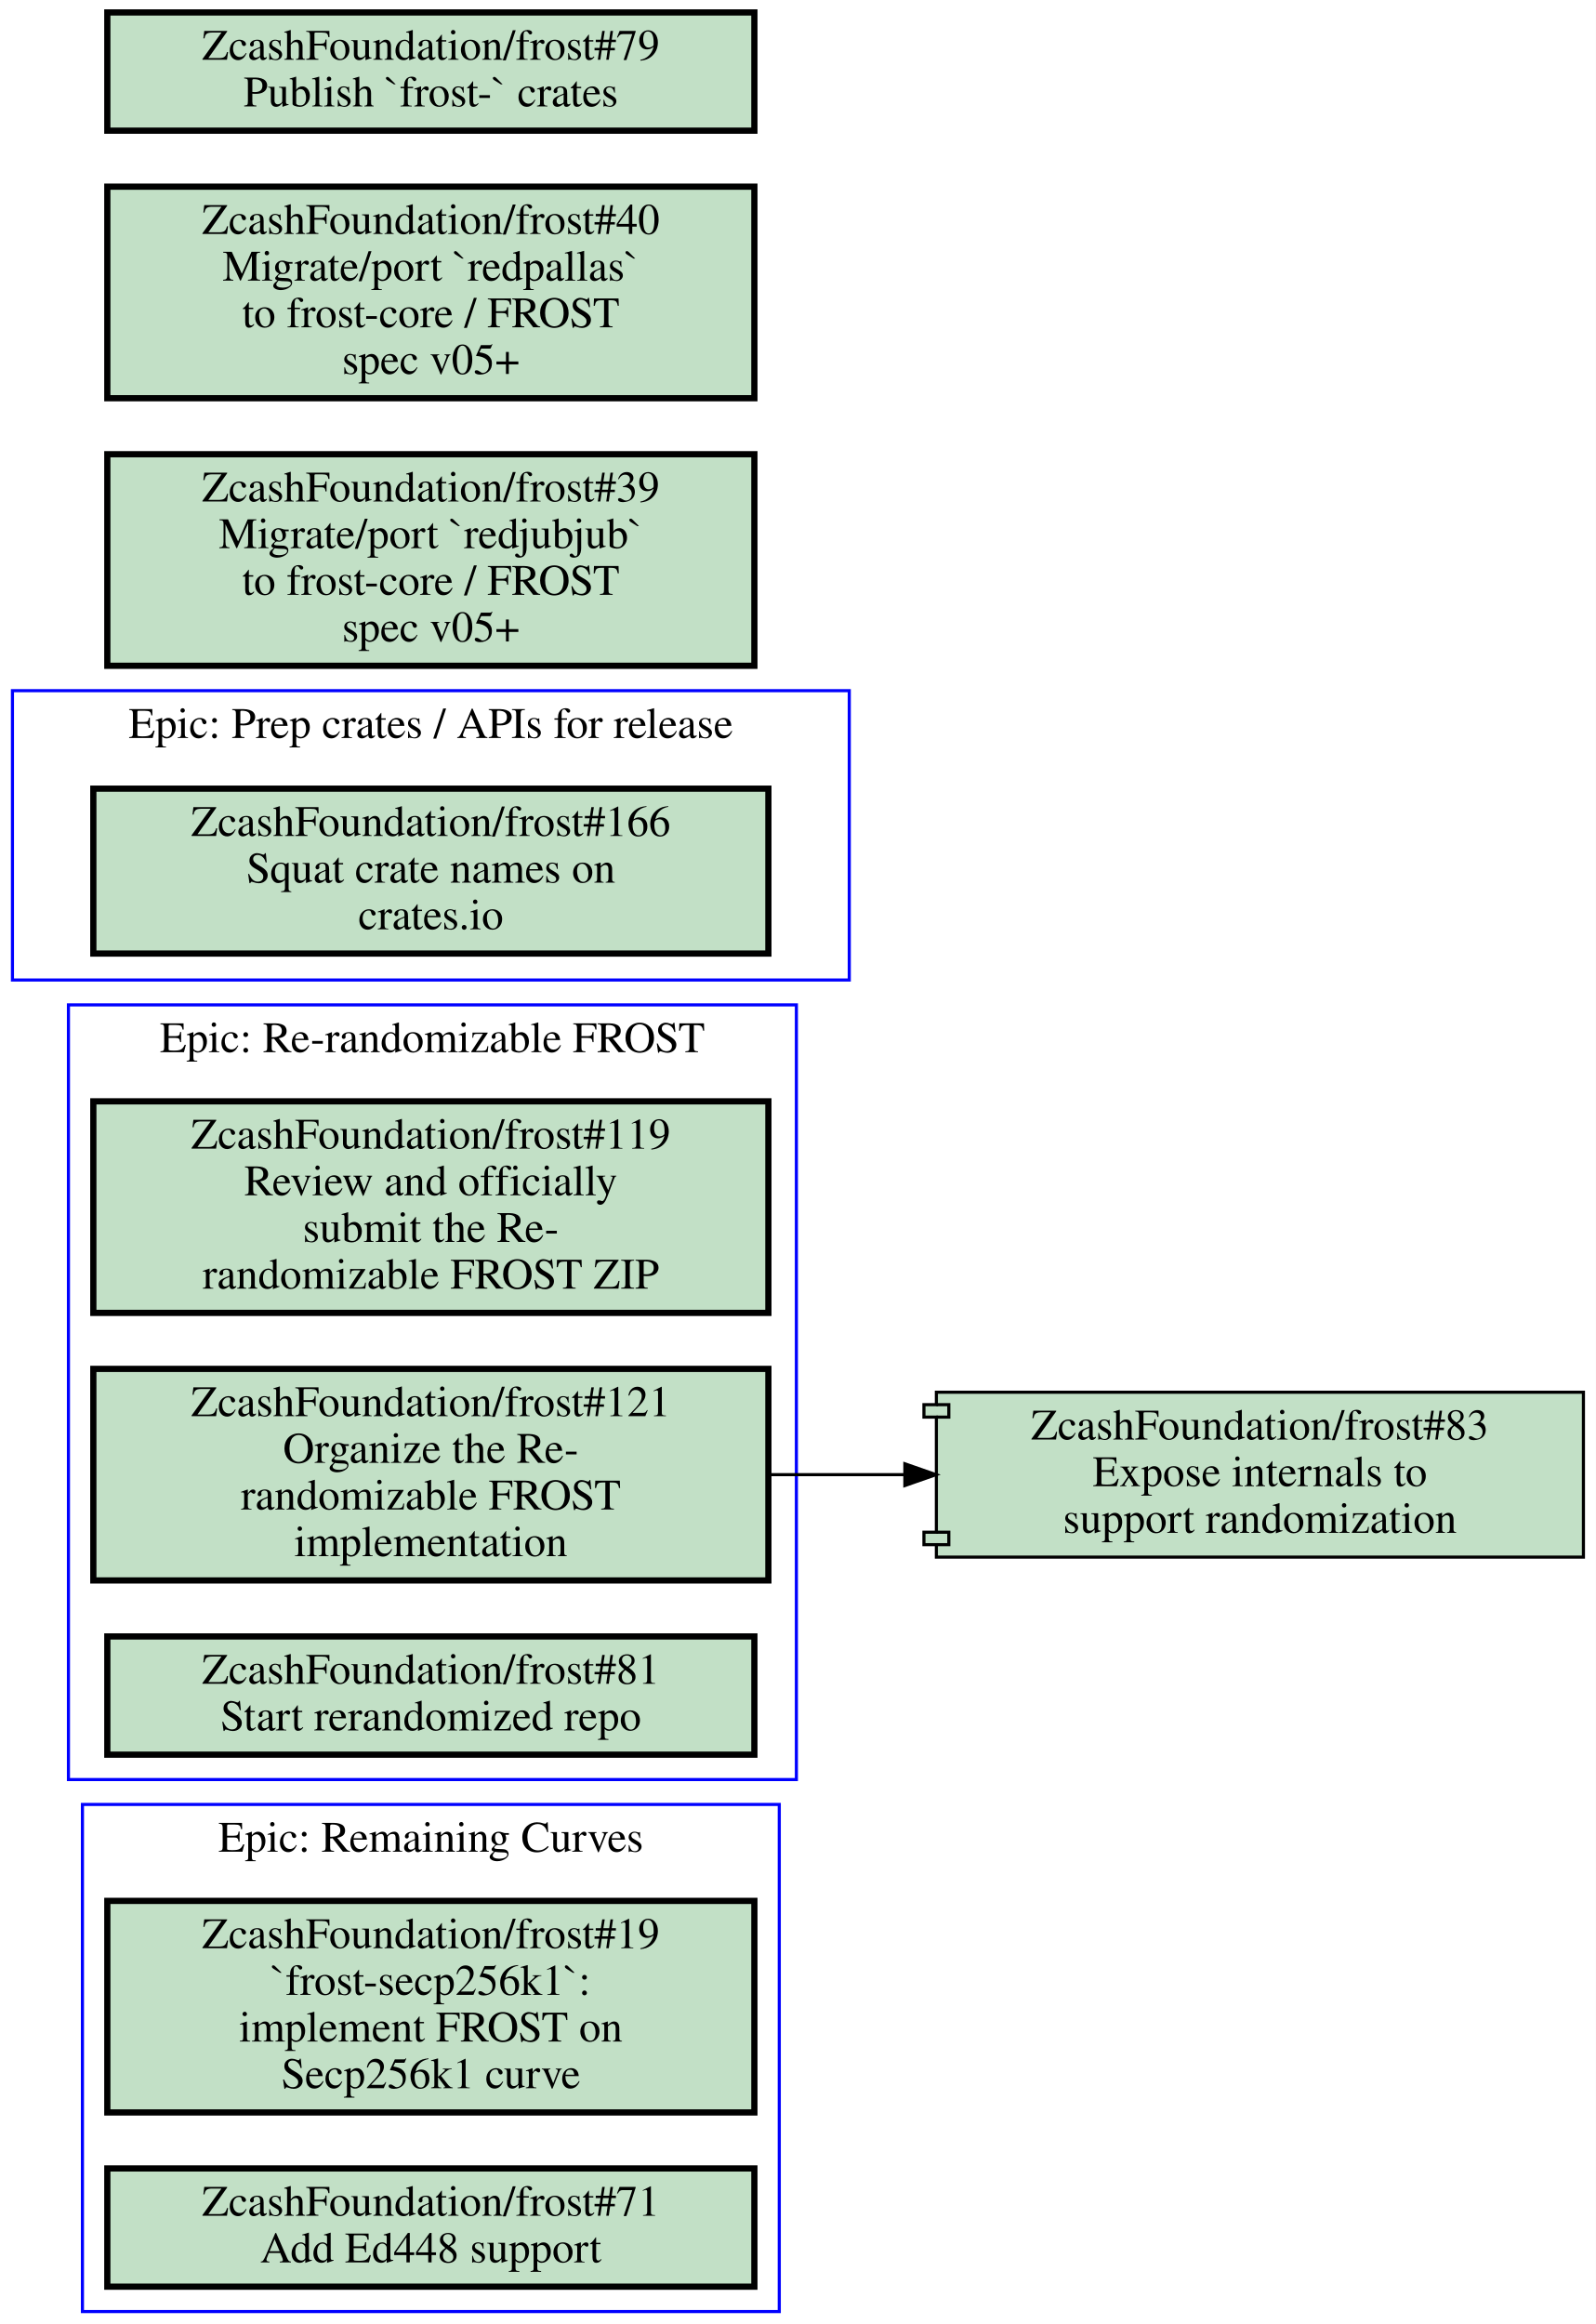
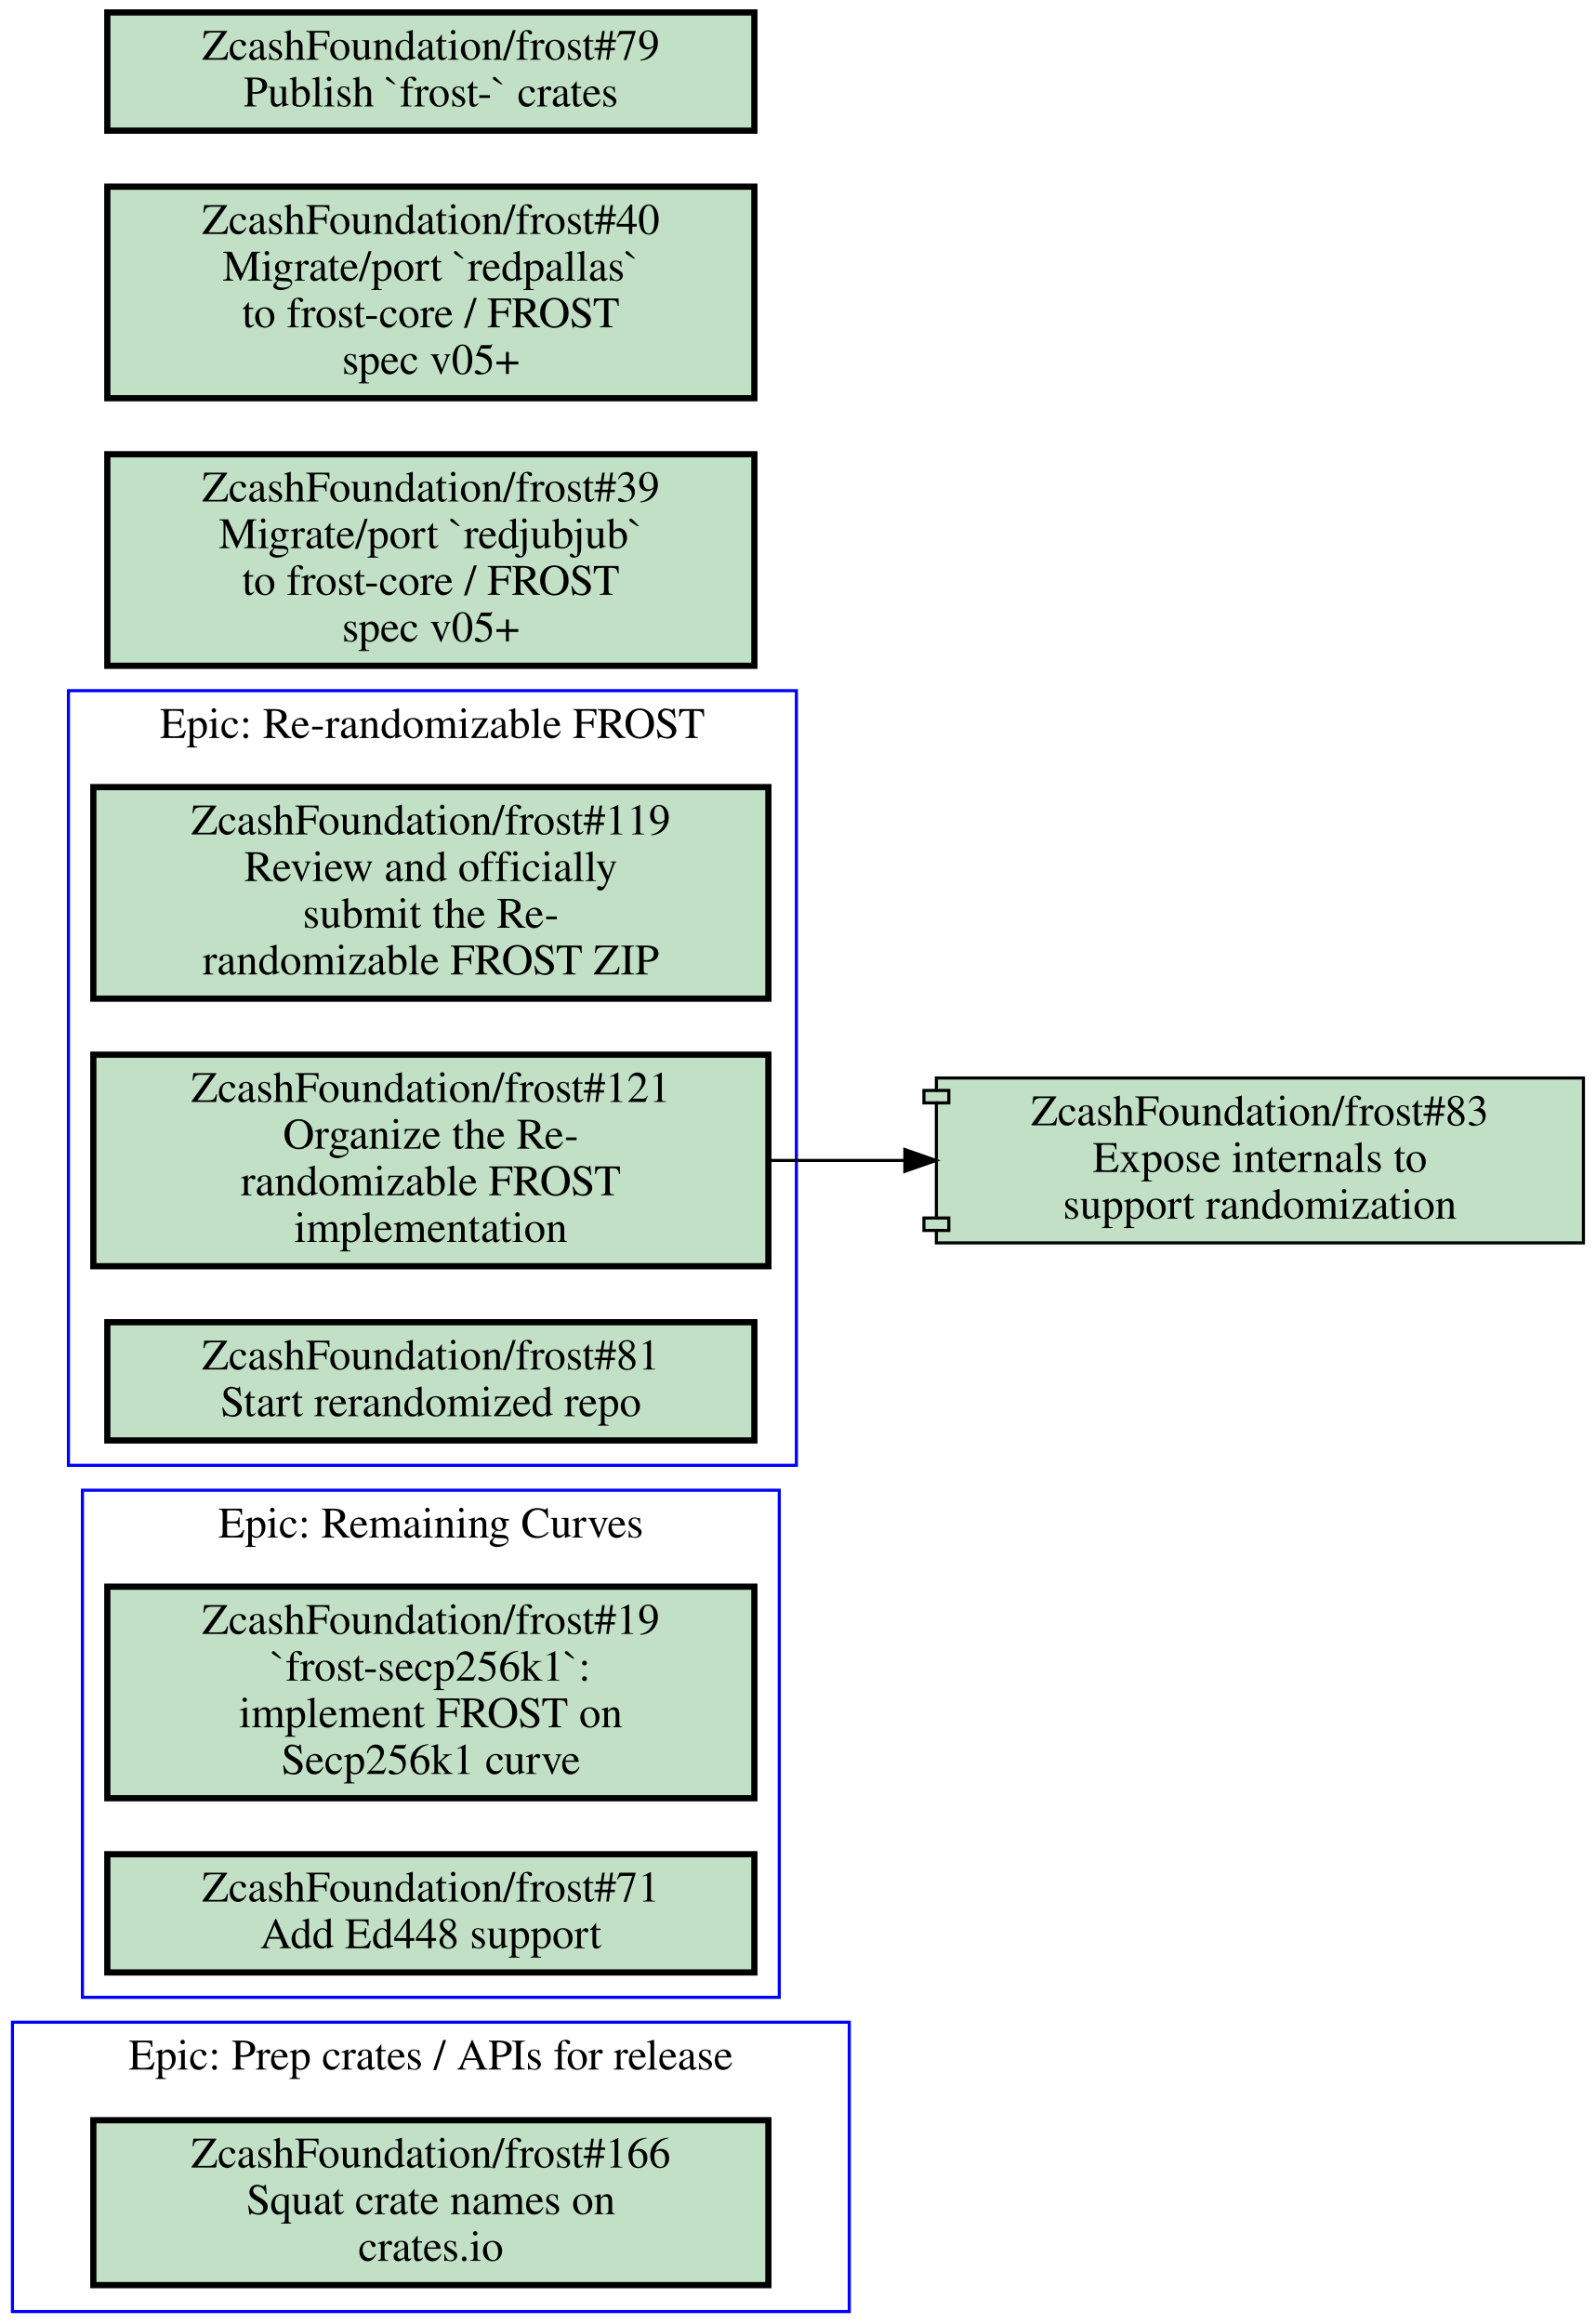
<svg xmlns="http://www.w3.org/2000/svg" xmlns:xlink="http://www.w3.org/1999/xlink" width="513pt" height="747pt" viewBox="0.00 0.00 513.00 747.00">
  <g id="graph0" class="graph" transform="scale(1 1) rotate(0) translate(4 743)">
    <polygon fill="#ffffff" stroke="transparent" points="-4,4 -4,-743 509,-743 509,4 -4,4" />
    <g id="clust1" class="cluster">
-       <polygon fill="none" stroke="#0000ff" points="22.5,0 22.5,-163 246.5,-163 246.5,0 22.5,0" />
-       <text text-anchor="middle" x="134.5" y="-147.8" font-family="Times,serif" font-size="14.00" fill="#000000">Epic: Remaining Curves</text>
+       <polygon fill="none" stroke="#0000ff" points="0,0 0,-93 269,-93 269,0 0,0" />
+       <text text-anchor="middle" x="134.5" y="-77.8" font-family="Times,serif" font-size="14.00" fill="#000000">Epic: Prep crates / APIs for release</text>
    </g>
    <g id="clust2" class="cluster">
-       <polygon fill="none" stroke="#0000ff" points="18,-171 18,-420 252,-420 252,-171 18,-171" />
-       <text text-anchor="middle" x="135" y="-404.8" font-family="Times,serif" font-size="14.00" fill="#000000">Epic: Re-randomizable FROST</text>
+       <polygon fill="none" stroke="#0000ff" points="18,-272 18,-521 252,-521 252,-272 18,-272" />
+       <text text-anchor="middle" x="135" y="-505.8" font-family="Times,serif" font-size="14.00" fill="#000000">Epic: Re-randomizable FROST</text>
    </g>
    <g id="clust3" class="cluster">
-       <polygon fill="none" stroke="#0000ff" points="0,-428 0,-521 269,-521 269,-428 0,-428" />
-       <text text-anchor="middle" x="134.5" y="-505.8" font-family="Times,serif" font-size="14.00" fill="#000000">Epic: Prep crates / APIs for release</text>
+       <polygon fill="none" stroke="#0000ff" points="22.5,-101 22.5,-264 246.5,-264 246.5,-101 22.5,-101" />
+       <text text-anchor="middle" x="134.5" y="-248.8" font-family="Times,serif" font-size="14.00" fill="#000000">Epic: Remaining Curves</text>
    </g>
    <g id="node1" class="node open">
      <g id="a_node1">
-         <a xlink:href="https://github.com/ZcashFoundation/frost/issues/19" xlink:title="ZcashFoundation/frost#19&#10;`frost-secp256k1`:&#10;implement FROST on&#10;Secp256k1 curve" target="_blank">
-           <polygon fill="#c2e0c6" stroke="#000000" stroke-width="2" points="238.5,-132 30.5,-132 30.5,-64 238.5,-64 238.5,-132" />
-           <text text-anchor="middle" x="134.5" y="-116.8" font-family="Times,serif" font-size="14.00" fill="#000000">ZcashFoundation/frost#19</text>
-           <text text-anchor="middle" x="134.5" y="-101.8" font-family="Times,serif" font-size="14.00" fill="#000000">`frost-secp256k1`:</text>
-           <text text-anchor="middle" x="134.5" y="-86.8" font-family="Times,serif" font-size="14.00" fill="#000000">implement FROST on</text>
-           <text text-anchor="middle" x="134.5" y="-71.8" font-family="Times,serif" font-size="14.00" fill="#000000">Secp256k1 curve</text>
+         <a xlink:href="https://github.com/ZcashFoundation/frost/issues/166" xlink:title="ZcashFoundation/frost#166&#10;Squat crate names on&#10;crates.io" target="_blank">
+           <polygon fill="#c2e0c6" stroke="#000000" stroke-width="2" points="243,-61.5 26,-61.5 26,-8.5 243,-8.5 243,-61.5" />
+           <text text-anchor="middle" x="134.5" y="-46.3" font-family="Times,serif" font-size="14.00" fill="#000000">ZcashFoundation/frost#166</text>
+           <text text-anchor="middle" x="134.5" y="-31.3" font-family="Times,serif" font-size="14.00" fill="#000000">Squat crate names on</text>
+           <text text-anchor="middle" x="134.5" y="-16.3" font-family="Times,serif" font-size="14.00" fill="#000000">crates.io</text>
        </a>
      </g>
    </g>
    <g id="node2" class="node open">
      <g id="a_node2">
-         <a xlink:href="https://github.com/ZcashFoundation/frost/issues/71" xlink:title="ZcashFoundation/frost#71&#10;Add Ed448 support" target="_blank">
-           <polygon fill="#c2e0c6" stroke="#000000" stroke-width="2" points="238.5,-46 30.5,-46 30.5,-8 238.5,-8 238.5,-46" />
-           <text text-anchor="middle" x="134.5" y="-30.8" font-family="Times,serif" font-size="14.00" fill="#000000">ZcashFoundation/frost#71</text>
-           <text text-anchor="middle" x="134.5" y="-15.8" font-family="Times,serif" font-size="14.00" fill="#000000">Add Ed448 support</text>
+         <a xlink:href="https://github.com/ZcashFoundation/frost/issues/119" xlink:title="ZcashFoundation/frost#119&#10;Review and officially&#10;submit the Re-&#10;randomizable FROST ZIP" target="_blank">
+           <polygon fill="#c2e0c6" stroke="#000000" stroke-width="2" points="243,-490 26,-490 26,-422 243,-422 243,-490" />
+           <text text-anchor="middle" x="134.5" y="-474.8" font-family="Times,serif" font-size="14.00" fill="#000000">ZcashFoundation/frost#119</text>
+           <text text-anchor="middle" x="134.5" y="-459.8" font-family="Times,serif" font-size="14.00" fill="#000000">Review and officially</text>
+           <text text-anchor="middle" x="134.5" y="-444.8" font-family="Times,serif" font-size="14.00" fill="#000000">submit the Re-</text>
+           <text text-anchor="middle" x="134.5" y="-429.8" font-family="Times,serif" font-size="14.00" fill="#000000">randomizable FROST ZIP</text>
        </a>
      </g>
    </g>
    <g id="node3" class="node open">
      <g id="a_node3">
-         <a xlink:href="https://github.com/ZcashFoundation/frost/issues/119" xlink:title="ZcashFoundation/frost#119&#10;Review and officially&#10;submit the Re-&#10;randomizable FROST ZIP" target="_blank">
-           <polygon fill="#c2e0c6" stroke="#000000" stroke-width="2" points="243,-389 26,-389 26,-321 243,-321 243,-389" />
-           <text text-anchor="middle" x="134.5" y="-373.8" font-family="Times,serif" font-size="14.00" fill="#000000">ZcashFoundation/frost#119</text>
-           <text text-anchor="middle" x="134.5" y="-358.8" font-family="Times,serif" font-size="14.00" fill="#000000">Review and officially</text>
-           <text text-anchor="middle" x="134.5" y="-343.8" font-family="Times,serif" font-size="14.00" fill="#000000">submit the Re-</text>
-           <text text-anchor="middle" x="134.5" y="-328.8" font-family="Times,serif" font-size="14.00" fill="#000000">randomizable FROST ZIP</text>
-         </a>
-       </g>
-     </g>
-     <g id="node4" class="node open">
-       <g id="a_node4">
        <a xlink:href="https://github.com/ZcashFoundation/frost/issues/121" xlink:title="ZcashFoundation/frost#121&#10;Organize the Re-&#10;randomizable FROST&#10;implementation" target="_blank">
-           <polygon fill="#c2e0c6" stroke="#000000" stroke-width="2" points="243,-303 26,-303 26,-235 243,-235 243,-303" />
-           <text text-anchor="middle" x="134.5" y="-287.8" font-family="Times,serif" font-size="14.00" fill="#000000">ZcashFoundation/frost#121</text>
-           <text text-anchor="middle" x="134.5" y="-272.8" font-family="Times,serif" font-size="14.00" fill="#000000">Organize the Re-</text>
-           <text text-anchor="middle" x="134.5" y="-257.8" font-family="Times,serif" font-size="14.00" fill="#000000">randomizable FROST</text>
-           <text text-anchor="middle" x="134.5" y="-242.8" font-family="Times,serif" font-size="14.00" fill="#000000">implementation</text>
+           <polygon fill="#c2e0c6" stroke="#000000" stroke-width="2" points="243,-404 26,-404 26,-336 243,-336 243,-404" />
+           <text text-anchor="middle" x="134.5" y="-388.8" font-family="Times,serif" font-size="14.00" fill="#000000">ZcashFoundation/frost#121</text>
+           <text text-anchor="middle" x="134.5" y="-373.8" font-family="Times,serif" font-size="14.00" fill="#000000">Organize the Re-</text>
+           <text text-anchor="middle" x="134.5" y="-358.8" font-family="Times,serif" font-size="14.00" fill="#000000">randomizable FROST</text>
+           <text text-anchor="middle" x="134.5" y="-343.8" font-family="Times,serif" font-size="14.00" fill="#000000">implementation</text>
        </a>
      </g>
    </g>
    <g id="node7" class="node open">
      <g id="a_node7">
        <a xlink:href="https://github.com/ZcashFoundation/frost/pull/83" xlink:title="ZcashFoundation/frost#83&#10;Expose internals to&#10;support randomization" target="_blank">
-           <polygon fill="#c2e0c6" stroke="#000000" points="505,-295.5 297,-295.5 297,-291.5 293,-291.5 293,-287.5 297,-287.5 297,-250.5 293,-250.5 293,-246.5 297,-246.5 297,-242.5 505,-242.5 505,-295.5" />
-           <polyline fill="none" stroke="#000000" points="297,-291.5 301,-291.5 301,-287.5 297,-287.5 " />
-           <polyline fill="none" stroke="#000000" points="297,-250.5 301,-250.5 301,-246.5 297,-246.5 " />
-           <text text-anchor="middle" x="401" y="-280.3" font-family="Times,serif" font-size="14.00" fill="#000000">ZcashFoundation/frost#83</text>
-           <text text-anchor="middle" x="401" y="-265.3" font-family="Times,serif" font-size="14.00" fill="#000000">Expose internals to</text>
-           <text text-anchor="middle" x="401" y="-250.3" font-family="Times,serif" font-size="14.00" fill="#000000">support randomization</text>
+           <polygon fill="#c2e0c6" stroke="#000000" points="505,-396.5 297,-396.5 297,-392.5 293,-392.5 293,-388.5 297,-388.5 297,-351.5 293,-351.5 293,-347.5 297,-347.5 297,-343.5 505,-343.5 505,-396.5" />
+           <polyline fill="none" stroke="#000000" points="297,-392.5 301,-392.5 301,-388.5 297,-388.5 " />
+           <polyline fill="none" stroke="#000000" points="297,-351.5 301,-351.5 301,-347.5 297,-347.5 " />
+           <text text-anchor="middle" x="401" y="-381.3" font-family="Times,serif" font-size="14.00" fill="#000000">ZcashFoundation/frost#83</text>
+           <text text-anchor="middle" x="401" y="-366.3" font-family="Times,serif" font-size="14.00" fill="#000000">Expose internals to</text>
+           <text text-anchor="middle" x="401" y="-351.3" font-family="Times,serif" font-size="14.00" fill="#000000">support randomization</text>
        </a>
      </g>
    </g>
    <g id="edge1" class="edge">
-       <path fill="none" stroke="#000000" d="M243.28,-269C257.53,-269 272.16,-269 286.49,-269" />
-       <polygon fill="#000000" stroke="#000000" points="286.87,-272.5 296.87,-269 286.87,-265.5 286.87,-272.5" />
+       <path fill="none" stroke="#000000" d="M243.28,-370C257.53,-370 272.16,-370 286.49,-370" />
+       <polygon fill="#000000" stroke="#000000" points="286.87,-373.5 296.87,-370 286.87,-366.5 286.87,-373.5" />
+     </g>
+     <g id="node4" class="node open">
+       <g id="a_node4">
+         <a xlink:href="https://github.com/ZcashFoundation/frost/issues/81" xlink:title="ZcashFoundation/frost#81&#10;Start rerandomized repo" target="_blank">
+           <polygon fill="#c2e0c6" stroke="#000000" stroke-width="2" points="238.5,-318 30.5,-318 30.5,-280 238.5,-280 238.5,-318" />
+           <text text-anchor="middle" x="134.5" y="-302.8" font-family="Times,serif" font-size="14.00" fill="#000000">ZcashFoundation/frost#81</text>
+           <text text-anchor="middle" x="134.5" y="-287.8" font-family="Times,serif" font-size="14.00" fill="#000000">Start rerandomized repo</text>
+         </a>
+       </g>
    </g>
    <g id="node5" class="node open">
      <g id="a_node5">
-         <a xlink:href="https://github.com/ZcashFoundation/frost/issues/81" xlink:title="ZcashFoundation/frost#81&#10;Start rerandomized repo" target="_blank">
-           <polygon fill="#c2e0c6" stroke="#000000" stroke-width="2" points="238.5,-217 30.5,-217 30.5,-179 238.5,-179 238.5,-217" />
-           <text text-anchor="middle" x="134.5" y="-201.8" font-family="Times,serif" font-size="14.00" fill="#000000">ZcashFoundation/frost#81</text>
-           <text text-anchor="middle" x="134.5" y="-186.8" font-family="Times,serif" font-size="14.00" fill="#000000">Start rerandomized repo</text>
+         <a xlink:href="https://github.com/ZcashFoundation/frost/issues/19" xlink:title="ZcashFoundation/frost#19&#10;`frost-secp256k1`:&#10;implement FROST on&#10;Secp256k1 curve" target="_blank">
+           <polygon fill="#c2e0c6" stroke="#000000" stroke-width="2" points="238.5,-233 30.5,-233 30.5,-165 238.5,-165 238.5,-233" />
+           <text text-anchor="middle" x="134.5" y="-217.8" font-family="Times,serif" font-size="14.00" fill="#000000">ZcashFoundation/frost#19</text>
+           <text text-anchor="middle" x="134.5" y="-202.8" font-family="Times,serif" font-size="14.00" fill="#000000">`frost-secp256k1`:</text>
+           <text text-anchor="middle" x="134.5" y="-187.8" font-family="Times,serif" font-size="14.00" fill="#000000">implement FROST on</text>
+           <text text-anchor="middle" x="134.5" y="-172.8" font-family="Times,serif" font-size="14.00" fill="#000000">Secp256k1 curve</text>
        </a>
      </g>
    </g>
    <g id="node6" class="node open">
      <g id="a_node6">
-         <a xlink:href="https://github.com/ZcashFoundation/frost/issues/166" xlink:title="ZcashFoundation/frost#166&#10;Squat crate names on&#10;crates.io" target="_blank">
-           <polygon fill="#c2e0c6" stroke="#000000" stroke-width="2" points="243,-489.5 26,-489.5 26,-436.5 243,-436.5 243,-489.5" />
-           <text text-anchor="middle" x="134.5" y="-474.3" font-family="Times,serif" font-size="14.00" fill="#000000">ZcashFoundation/frost#166</text>
-           <text text-anchor="middle" x="134.5" y="-459.3" font-family="Times,serif" font-size="14.00" fill="#000000">Squat crate names on</text>
-           <text text-anchor="middle" x="134.5" y="-444.3" font-family="Times,serif" font-size="14.00" fill="#000000">crates.io</text>
+         <a xlink:href="https://github.com/ZcashFoundation/frost/issues/71" xlink:title="ZcashFoundation/frost#71&#10;Add Ed448 support" target="_blank">
+           <polygon fill="#c2e0c6" stroke="#000000" stroke-width="2" points="238.5,-147 30.5,-147 30.5,-109 238.5,-109 238.5,-147" />
+           <text text-anchor="middle" x="134.5" y="-131.8" font-family="Times,serif" font-size="14.00" fill="#000000">ZcashFoundation/frost#71</text>
+           <text text-anchor="middle" x="134.5" y="-116.8" font-family="Times,serif" font-size="14.00" fill="#000000">Add Ed448 support</text>
        </a>
      </g>
    </g>
    <g id="node8" class="node open">
      <g id="a_node8">
        <a xlink:href="https://github.com/ZcashFoundation/frost/issues/39" xlink:title="ZcashFoundation/frost#39&#10;Migrate/port `redjubjub`&#10;to frost-core / FROST&#10;spec v05+" target="_blank">
          <polygon fill="#c2e0c6" stroke="#000000" stroke-width="2" points="238.5,-597 30.5,-597 30.5,-529 238.5,-529 238.5,-597" />
          <text text-anchor="middle" x="134.5" y="-581.8" font-family="Times,serif" font-size="14.00" fill="#000000">ZcashFoundation/frost#39</text>
          <text text-anchor="middle" x="134.5" y="-566.8" font-family="Times,serif" font-size="14.00" fill="#000000">Migrate/port `redjubjub`</text>
          <text text-anchor="middle" x="134.5" y="-551.8" font-family="Times,serif" font-size="14.00" fill="#000000">to frost-core / FROST</text>
          <text text-anchor="middle" x="134.5" y="-536.8" font-family="Times,serif" font-size="14.00" fill="#000000">spec v05+</text>
        </a>
      </g>
    </g>
    <g id="node9" class="node open">
      <g id="a_node9">
        <a xlink:href="https://github.com/ZcashFoundation/frost/issues/40" xlink:title="ZcashFoundation/frost#40&#10;Migrate/port `redpallas`&#10;to frost-core / FROST&#10;spec v05+" target="_blank">
          <polygon fill="#c2e0c6" stroke="#000000" stroke-width="2" points="238.5,-683 30.5,-683 30.5,-615 238.5,-615 238.5,-683" />
          <text text-anchor="middle" x="134.5" y="-667.8" font-family="Times,serif" font-size="14.00" fill="#000000">ZcashFoundation/frost#40</text>
          <text text-anchor="middle" x="134.5" y="-652.8" font-family="Times,serif" font-size="14.00" fill="#000000">Migrate/port `redpallas`</text>
          <text text-anchor="middle" x="134.5" y="-637.8" font-family="Times,serif" font-size="14.00" fill="#000000">to frost-core / FROST</text>
          <text text-anchor="middle" x="134.5" y="-622.8" font-family="Times,serif" font-size="14.00" fill="#000000">spec v05+</text>
        </a>
      </g>
    </g>
    <g id="node10" class="node open">
      <g id="a_node10">
        <a xlink:href="https://github.com/ZcashFoundation/frost/issues/79" xlink:title="ZcashFoundation/frost#79&#10;Publish `frost-` crates" target="_blank">
          <polygon fill="#c2e0c6" stroke="#000000" stroke-width="2" points="238.5,-739 30.5,-739 30.5,-701 238.5,-701 238.5,-739" />
          <text text-anchor="middle" x="134.5" y="-723.8" font-family="Times,serif" font-size="14.00" fill="#000000">ZcashFoundation/frost#79</text>
          <text text-anchor="middle" x="134.5" y="-708.8" font-family="Times,serif" font-size="14.00" fill="#000000">Publish `frost-` crates</text>
        </a>
      </g>
    </g>
  </g>
</svg>
